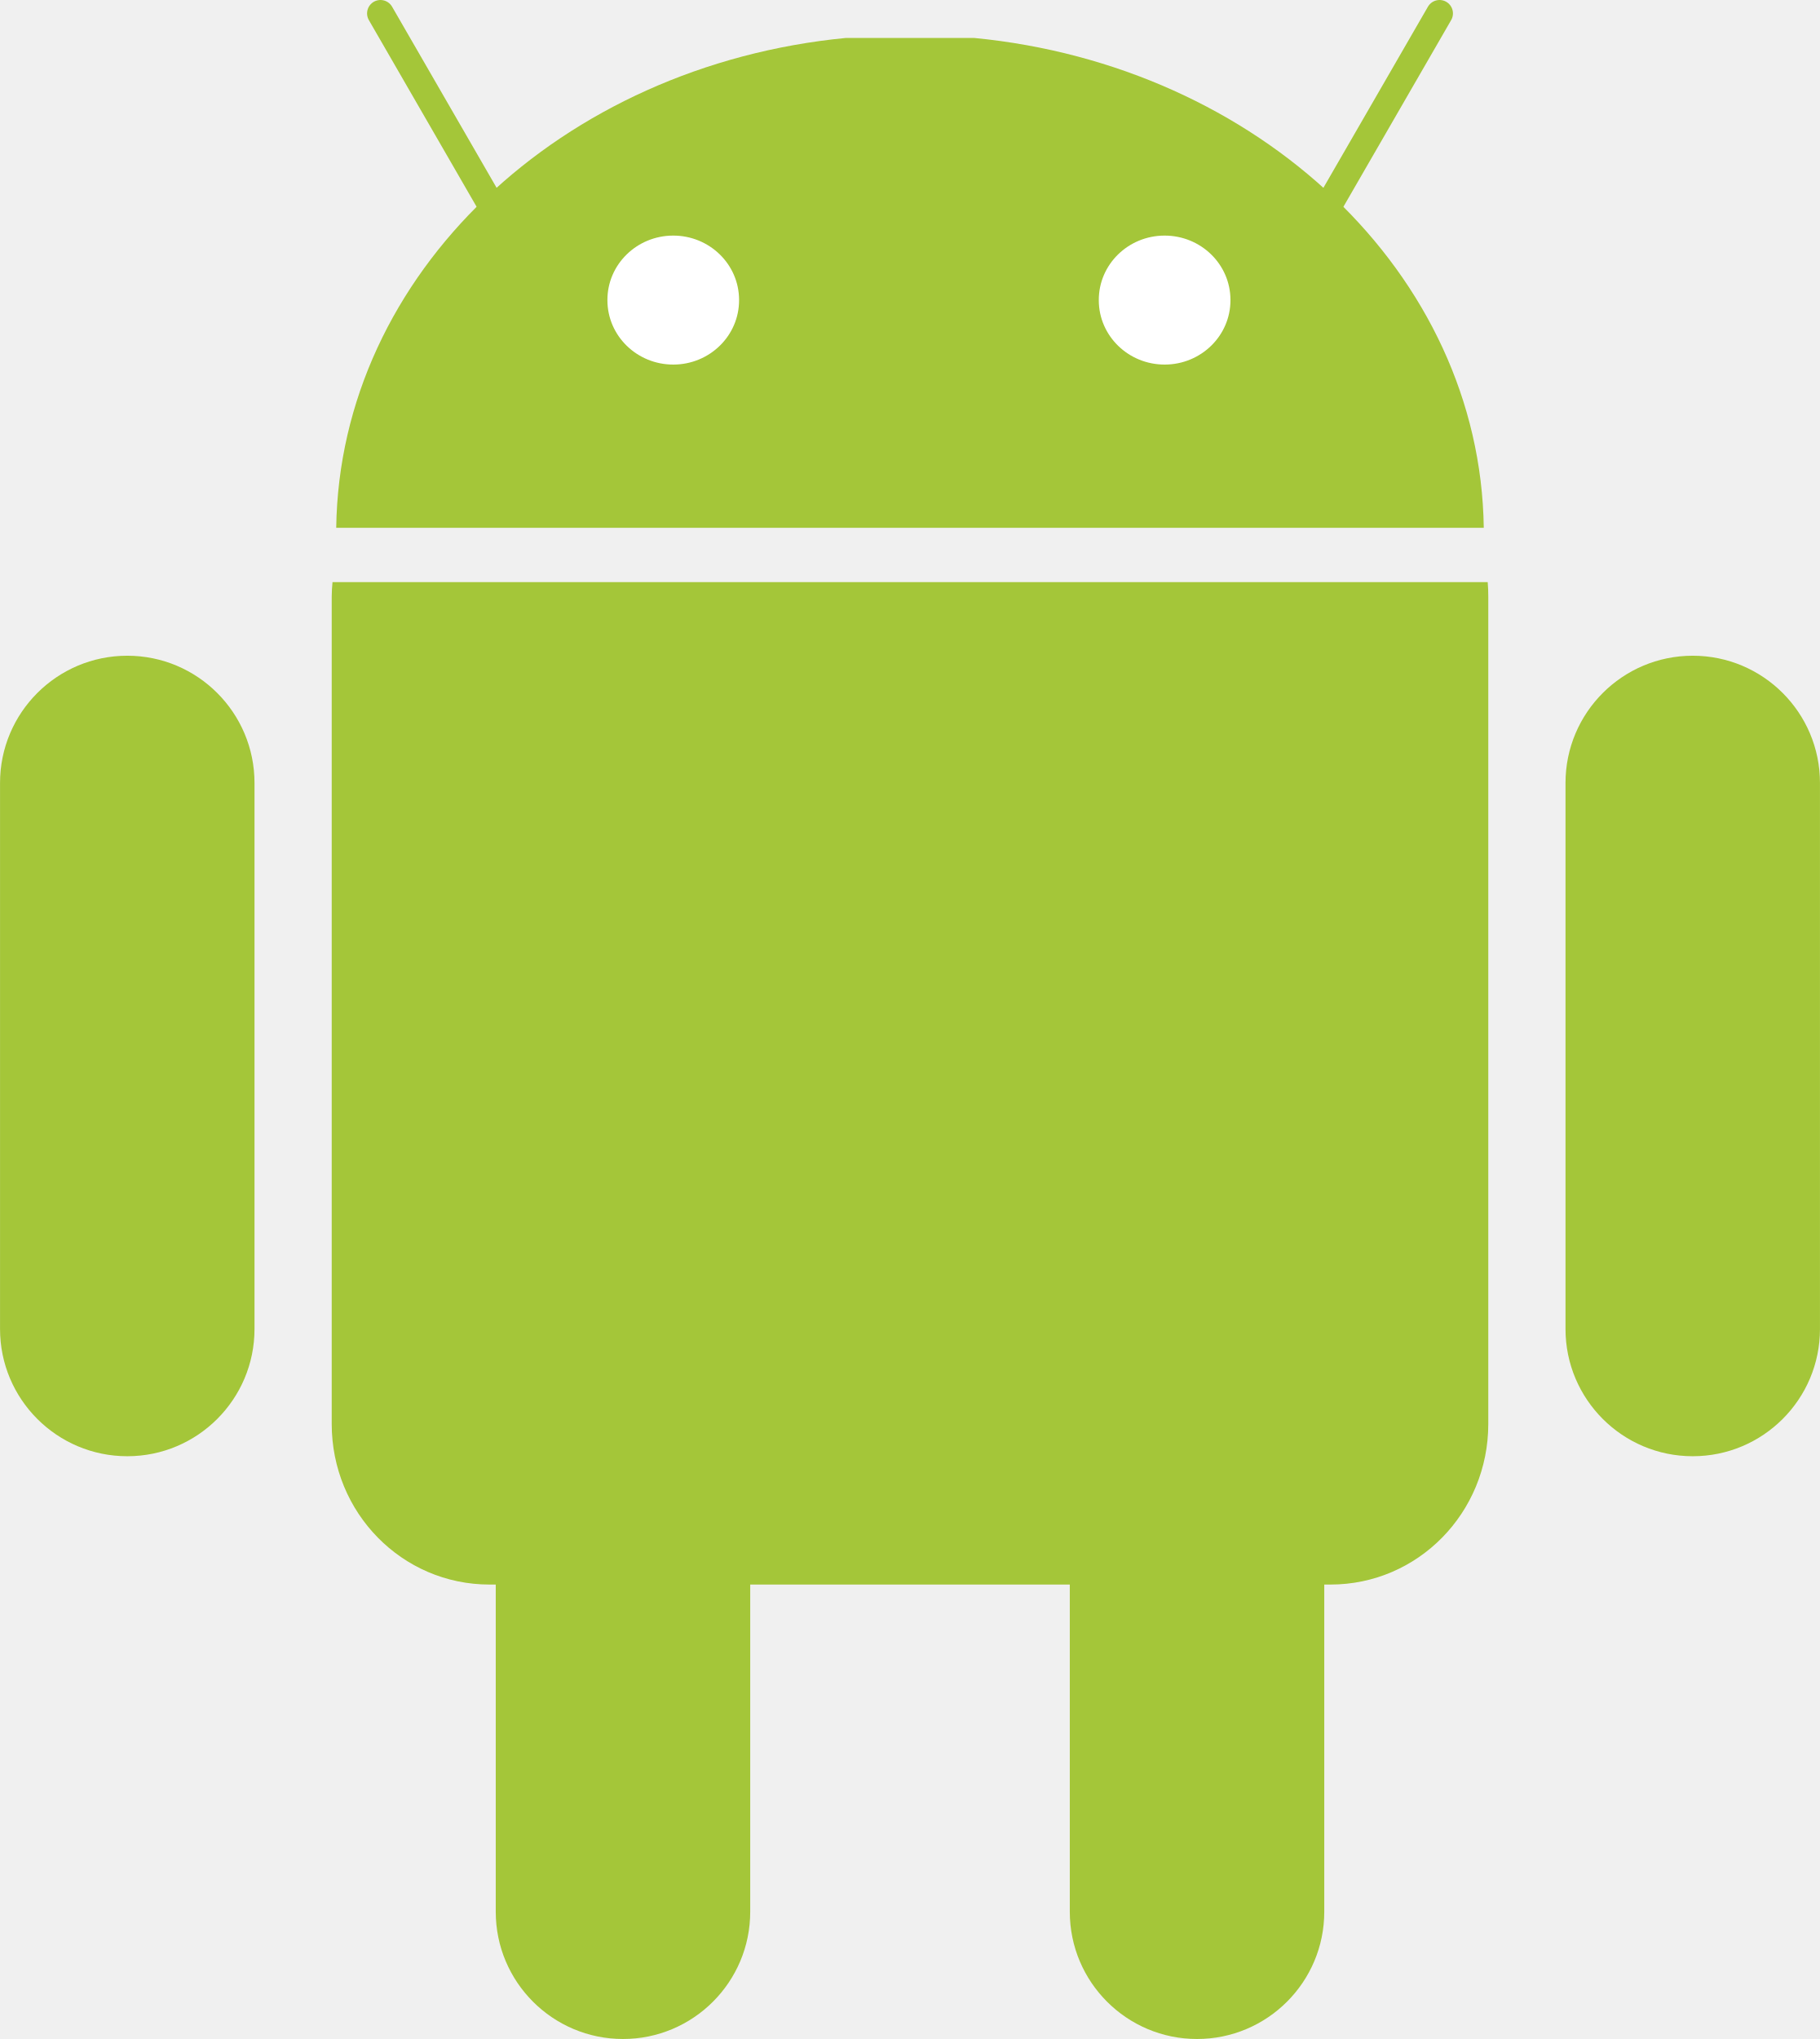
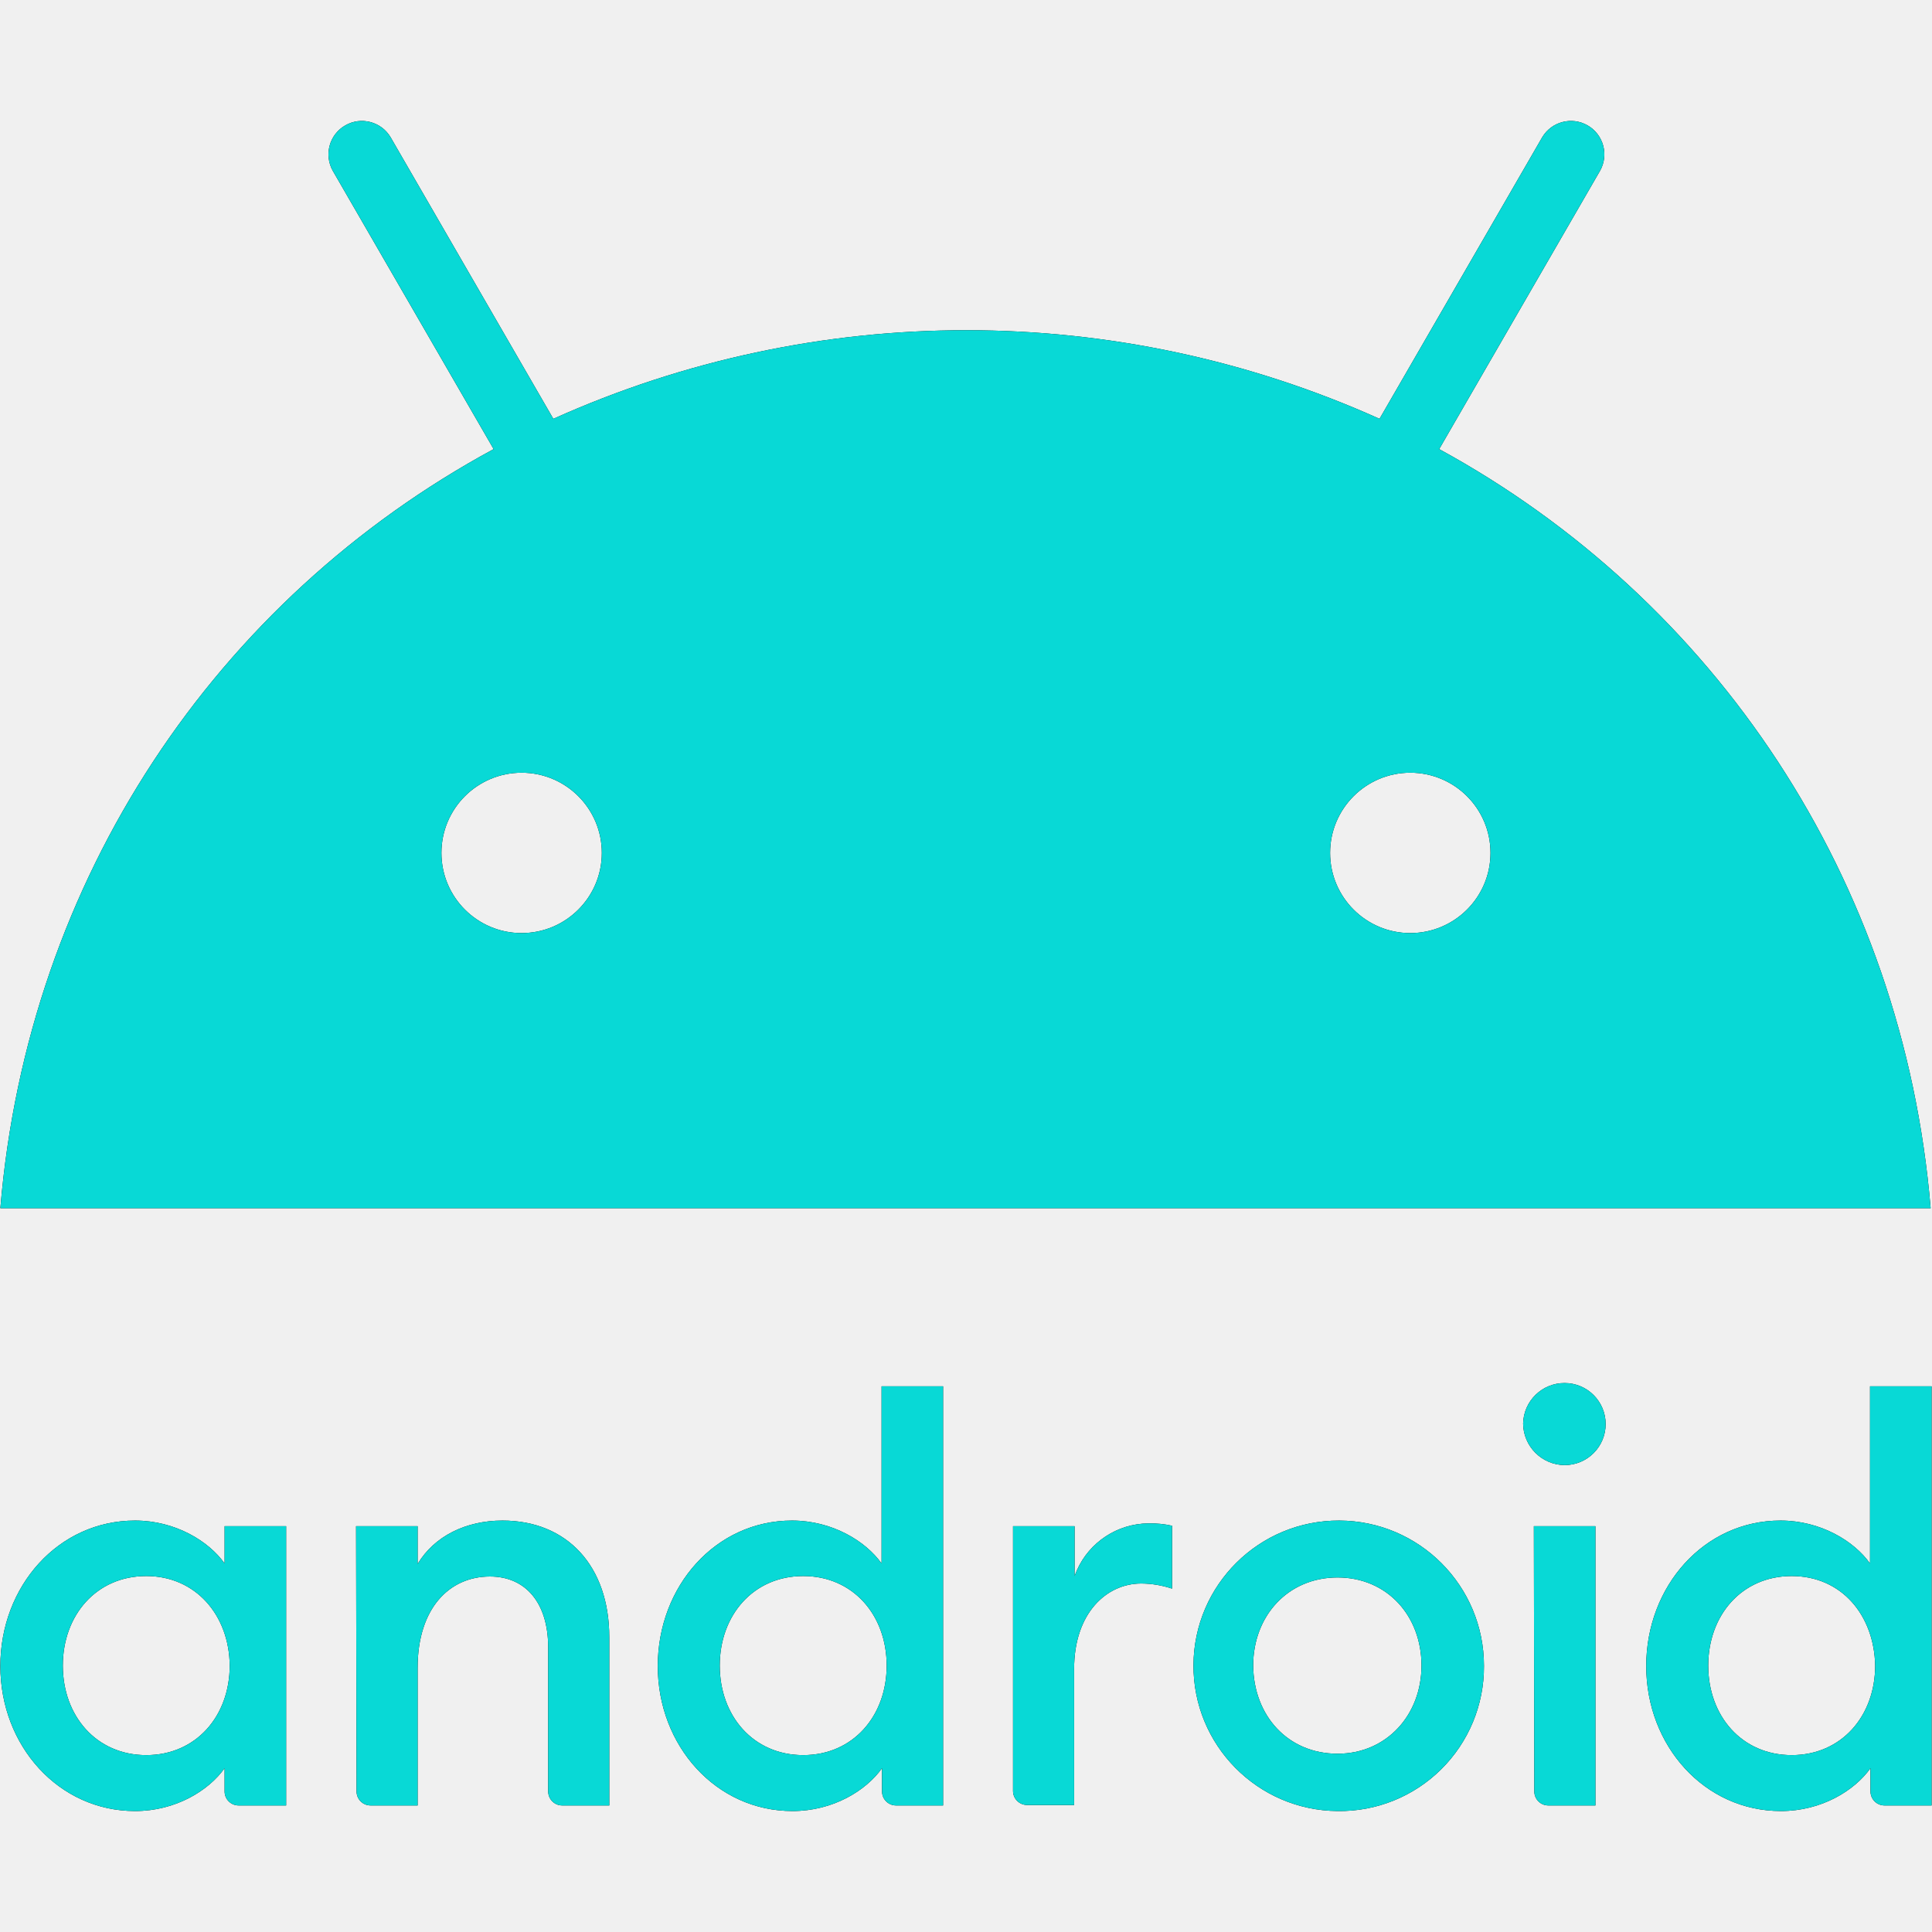
- <svg xmlns="http://www.w3.org/2000/svg" width="2232" height="2500" viewBox="32.163 68.509 203.691 228.155">
-   <path d="M101.885 207.092c7.865 0 14.241 6.376 14.241 14.241v61.09c0 7.865-6.376 14.24-14.241 14.24-7.864 0-14.24-6.375-14.24-14.24v-61.09c0-7.864 6.376-14.24 14.24-14.24z" fill="#a4c639" />
-   <path d="M69.374 133.645c-.047.54-.088 1.086-.088 1.638v92.557c0 9.954 7.879 17.973 17.66 17.973h94.124c9.782 0 17.661-8.02 17.661-17.973v-92.557c0-.552-.02-1.1-.066-1.638H69.374z" fill="#a4c639" />
-   <path d="M166.133 207.092c7.865 0 14.241 6.376 14.241 14.241v61.09c0 7.865-6.376 14.24-14.241 14.24-7.864 0-14.24-6.375-14.24-14.24v-61.09c0-7.864 6.376-14.24 14.24-14.24zM46.405 141.882c7.864 0 14.24 6.376 14.24 14.241v61.09c0 7.865-6.376 14.241-14.24 14.241-7.865 0-14.241-6.376-14.241-14.24v-61.09c-.001-7.865 6.375-14.242 14.241-14.242zM221.614 141.882c7.864 0 14.24 6.376 14.24 14.241v61.09c0 7.865-6.376 14.241-14.24 14.241-7.865 0-14.241-6.376-14.241-14.24v-61.09c0-7.865 6.376-14.242 14.241-14.242zM69.79 127.565c.396-28.43 25.21-51.74 57.062-54.812h14.312c31.854 3.073 56.666 26.384 57.062 54.812H69.79z" fill="#a4c639" />
-   <path d="M74.743 70.009l15.022 26.02M193.276 70.009l-15.023 26.02" fill="none" stroke="#a4c639" stroke-width="3" stroke-linecap="round" stroke-linejoin="round" />
-   <path d="M114.878 102.087c.012 3.974-3.277 7.205-7.347 7.216-4.068.01-7.376-3.202-7.388-7.176v-.04c-.011-3.975 3.278-7.205 7.347-7.216 4.068-.011 7.376 3.2 7.388 7.176v.04zM169.874 102.087c.012 3.974-3.277 7.205-7.347 7.216-4.068.01-7.376-3.202-7.388-7.176v-.04c-.011-3.975 3.278-7.205 7.347-7.216 4.068-.011 7.376 3.2 7.388 7.176v.04z" fill="#fff" />
+ <svg xmlns="http://www.w3.org/2000/svg" xmlns:xlink="http://www.w3.org/1999/xlink" width="50px" height="50px" viewBox="0 0 50 50" version="1.1">
+   <defs>
+     <path d="M3.496,39.352 C4.534,39.352 5.402,39.883 5.813,40.463 L5.813,39.497 L7.405,39.497 L7.405,46.725 L6.175,46.725 C5.975,46.725 5.813,46.563 5.813,46.363 L5.813,45.76 C5.402,46.339 4.546,46.87 3.496,46.87 C1.517,46.87 0.009,45.181 0.009,43.117 C0.009,41.054 1.505,39.352 3.496,39.352 Z M24.407,35.877 L24.407,46.725 L23.189,46.725 C22.989,46.725 22.827,46.563 22.827,46.363 L22.827,45.76 C22.416,46.339 21.56,46.87 20.51,46.87 C18.531,46.87 17.023,45.181 17.023,43.117 C17.023,41.054 18.519,39.352 20.498,39.352 C21.536,39.352 22.404,39.883 22.815,40.463 L22.815,35.877 L24.407,35.877 Z M34.66,39.352 C36.733,39.36 38.408,41.044 38.405,43.117 C38.41,44.12 38.011,45.083 37.298,45.789 C36.586,46.495 35.619,46.885 34.616,46.87 C32.543,46.853 30.875,45.162 30.887,43.089 C30.899,41.016 32.587,39.345 34.66,39.352 Z M49.989,35.877 L49.989,46.725 L48.77,46.725 C48.57,46.725 48.409,46.563 48.408,46.363 L48.408,45.76 C47.998,46.339 47.141,46.87 46.091,46.87 C44.112,46.87 42.604,45.181 42.604,43.117 C42.604,41.054 44.1,39.352 46.079,39.352 C47.117,39.352 47.986,39.883 48.396,40.463 L48.396,35.877 L49.989,35.877 Z M13.004,39.352 C14.682,39.352 15.768,40.535 15.768,42.369 L15.768,46.725 L14.549,46.725 C14.349,46.725 14.188,46.563 14.187,46.363 L14.187,42.635 C14.187,41.488 13.608,40.8 12.679,40.8 C11.629,40.8 10.808,41.621 10.808,43.165 L10.808,46.725 L9.59,46.725 C9.39,46.725 9.228,46.563 9.228,46.363 L9.215,39.497 L10.808,39.497 L10.808,40.475 C11.243,39.751 12.063,39.352 13.004,39.352 Z M41.289,39.497 L41.289,46.725 L40.07,46.725 C39.87,46.725 39.708,46.563 39.708,46.363 L39.696,39.497 L41.289,39.497 Z M29.717,39.425 C29.923,39.421 30.13,39.441 30.332,39.485 L30.332,41.114 C30.075,41.028 29.807,40.983 29.536,40.981 C28.631,40.981 27.798,41.754 27.798,43.19 L27.798,46.713 L26.579,46.713 C26.38,46.712 26.218,46.551 26.217,46.351 L26.217,39.497 L27.81,39.497 L27.81,40.787 L27.869,40.64 C28.192,39.913 28.912,39.434 29.717,39.425 Z M3.785,40.788 C2.494,40.788 1.626,41.802 1.626,43.105 C1.626,44.408 2.494,45.422 3.785,45.422 C5.077,45.422 5.945,44.408 5.945,43.105 C5.933,41.802 5.065,40.788 3.785,40.788 Z M20.787,40.788 C19.496,40.788 18.627,41.802 18.627,43.105 C18.627,44.408 19.496,45.422 20.787,45.422 C22.079,45.422 22.947,44.408 22.947,43.105 C22.947,41.802 22.079,40.788 20.787,40.788 Z M46.369,40.788 C45.078,40.788 44.209,41.802 44.209,43.105 C44.209,44.408 45.078,45.422 46.369,45.422 C47.66,45.422 48.529,44.408 48.529,43.105 C48.504,41.802 47.66,40.788 46.369,40.788 Z M34.616,40.825 C33.325,40.825 32.432,41.826 32.432,43.105 C32.444,44.396 33.325,45.386 34.616,45.386 C35.883,45.386 36.788,44.384 36.788,43.105 C36.788,41.814 35.895,40.825 34.616,40.825 Z M40.492,35.793 C41.079,35.793 41.554,36.268 41.554,36.855 C41.554,37.441 41.079,37.917 40.492,37.917 C39.901,37.911 39.424,37.433 39.418,36.843 C39.43,36.258 39.908,35.791 40.492,35.793 Z M39.913,3.551 C40.156,3.145 40.68,3.009 41.09,3.247 C41.499,3.484 41.642,4.007 41.409,4.42 L41.409,4.42 L37.246,11.623 C44.366,15.509 49.253,22.737 49.965,31.268 L49.965,31.268 L0.009,31.268 C0.721,22.737 5.595,15.509 12.775,11.623 L12.775,11.623 L8.612,4.42 C8.38,4.007 8.522,3.484 8.932,3.247 C9.341,3.009 9.865,3.145 10.108,3.551 L10.108,3.551 L14.32,10.839 C21.119,7.782 28.902,7.782 35.702,10.839 L35.702,10.839 Z M13.499,19.998 C12.353,19.998 11.424,20.927 11.424,22.073 C11.424,23.219 12.353,24.148 13.499,24.148 C14.645,24.148 15.575,23.219 15.575,22.073 C15.575,20.927 14.645,19.998 13.499,19.998 Z M36.498,19.998 C35.352,19.998 34.423,20.927 34.423,22.073 C34.423,23.219 35.352,24.148 36.498,24.148 C37.644,24.148 38.574,23.219 38.574,22.073 C38.574,20.927 37.644,19.998 36.498,19.998 Z" id="path-1" />
+   </defs>
+   <g id="Icons/Programing-Languages/Android" stroke="none" stroke-width="1" fill="none" fill-rule="evenodd">
+     <mask id="mask-2" fill="white">
+       <use xlink:href="#path-1" />
+     </mask>
+     <use id="Combined-Shape" fill="#000000" fill-rule="nonzero" xlink:href="#path-1" />
+     <rect id="Icon-Color" fill="#08D9D6" mask="url(#mask-2)" x="0" y="0" width="50" height="50" />
+   </g>
</svg>
